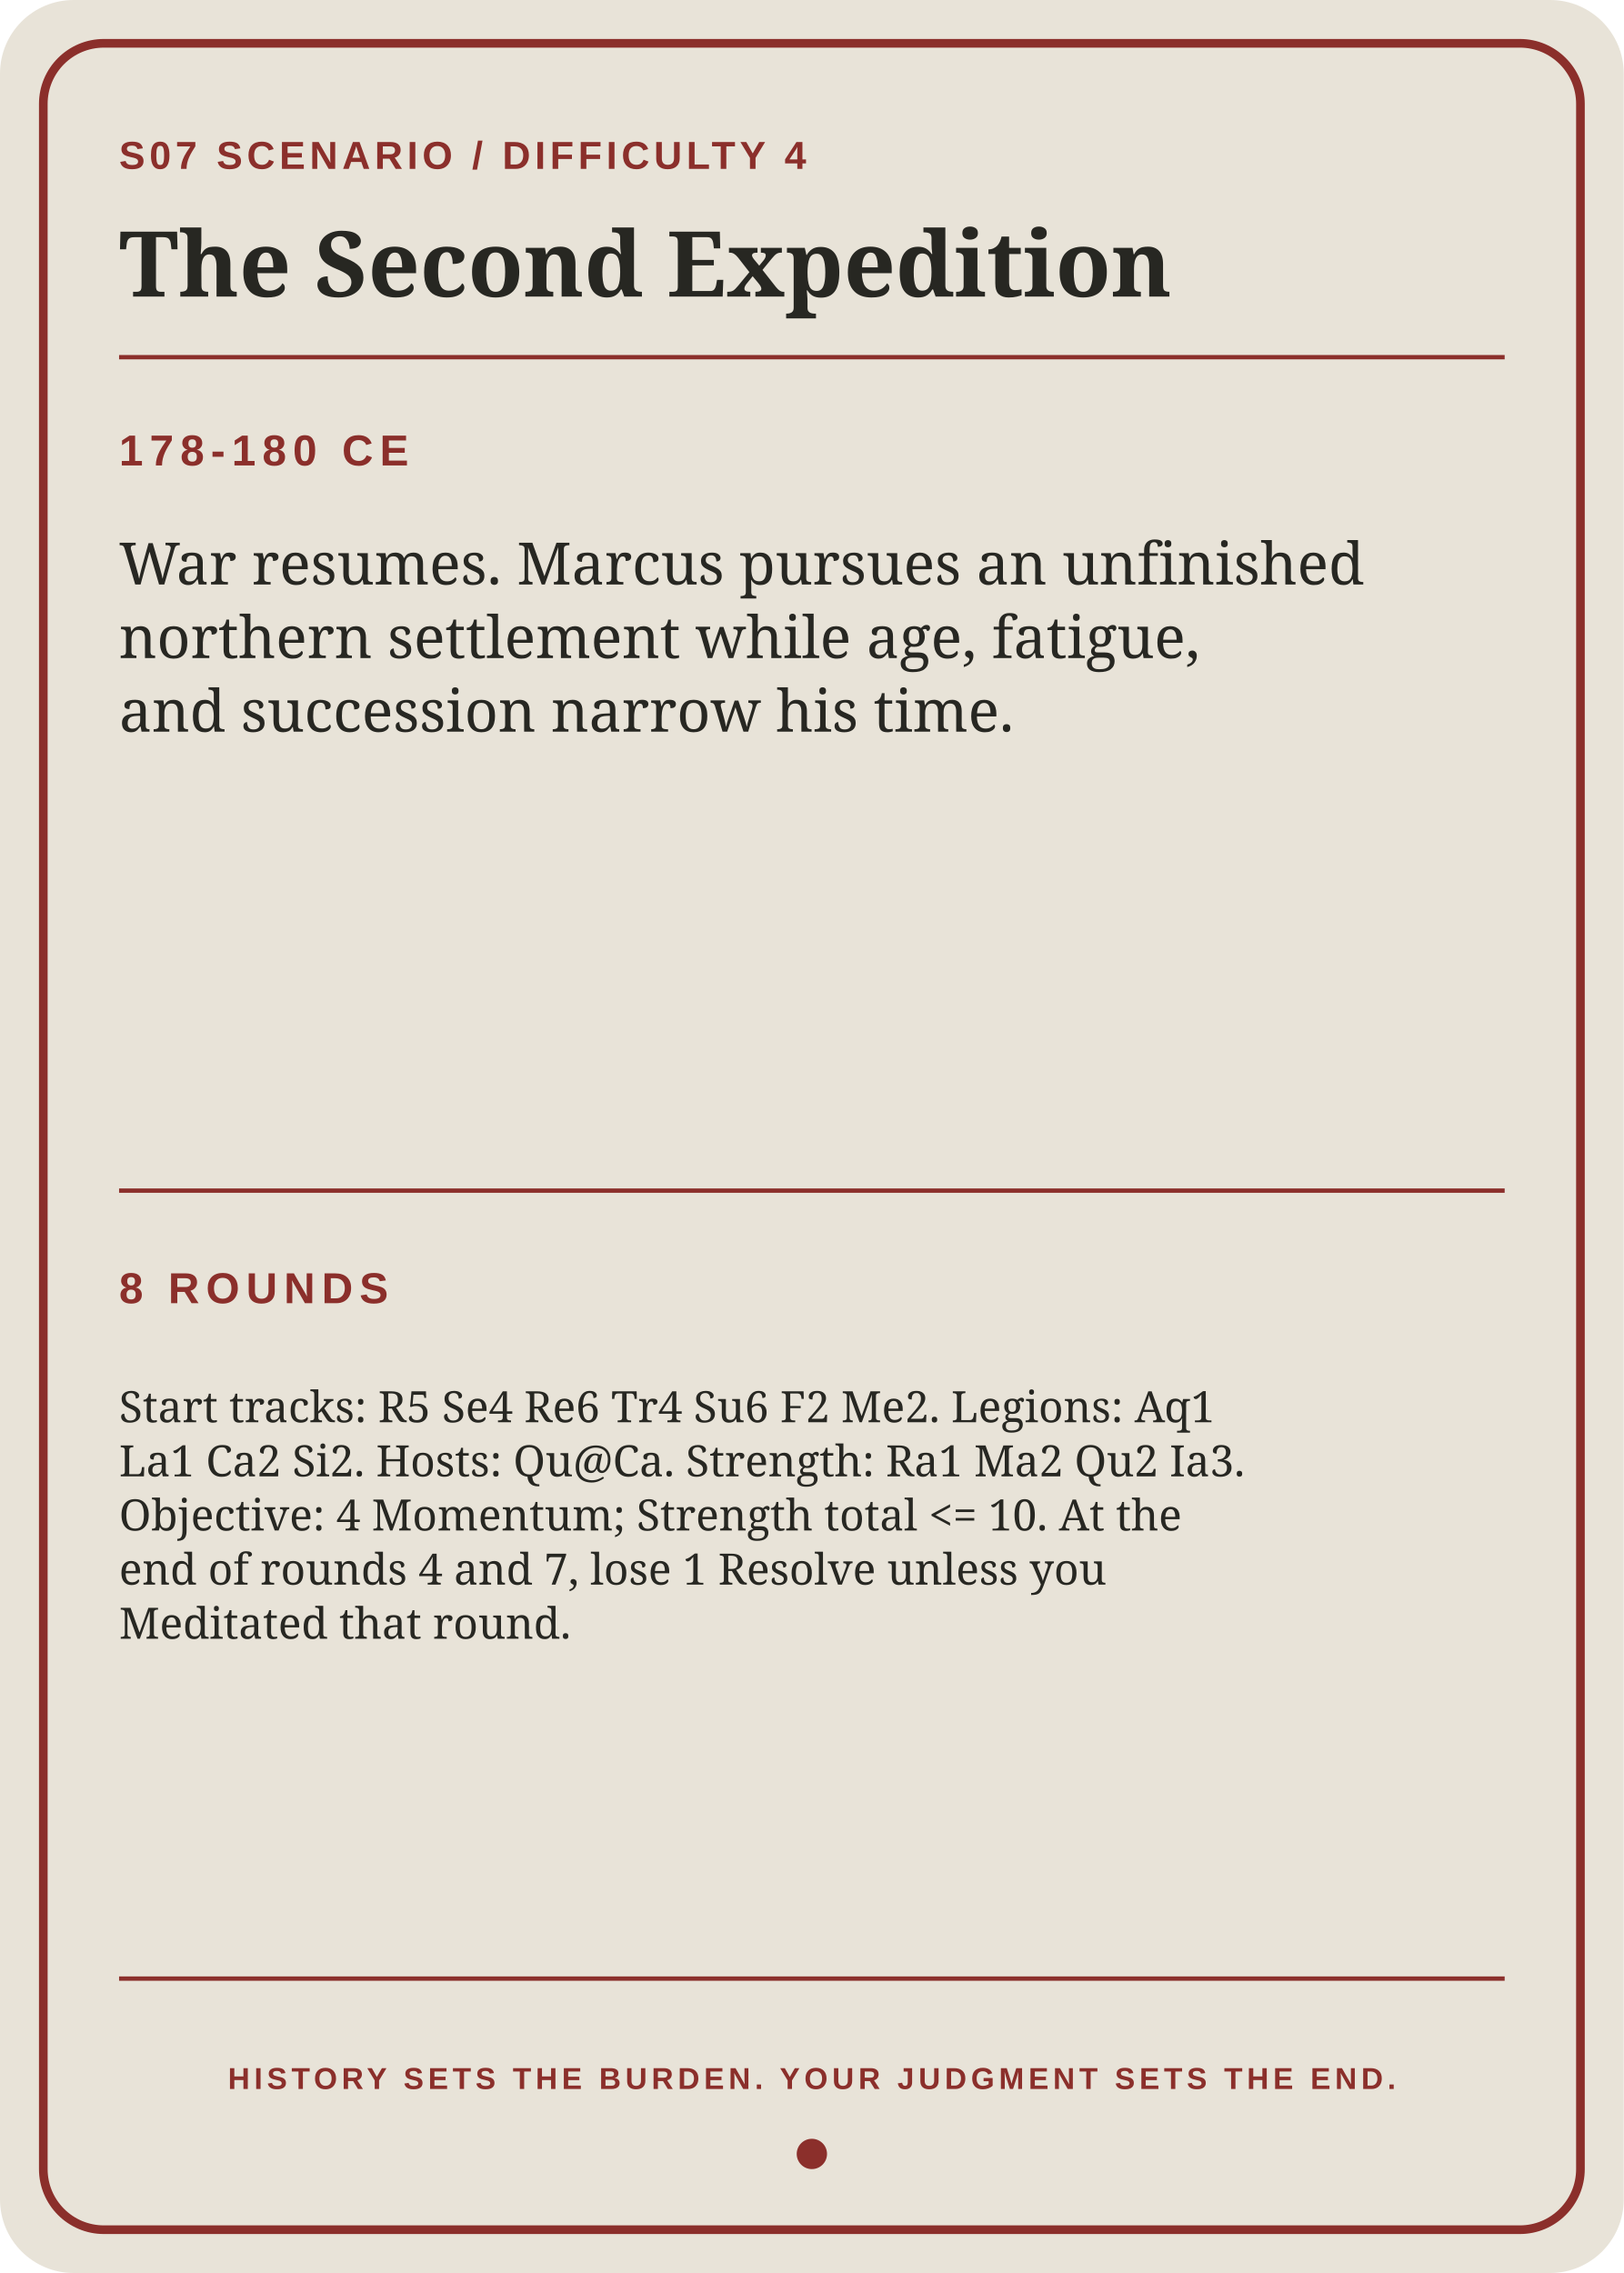
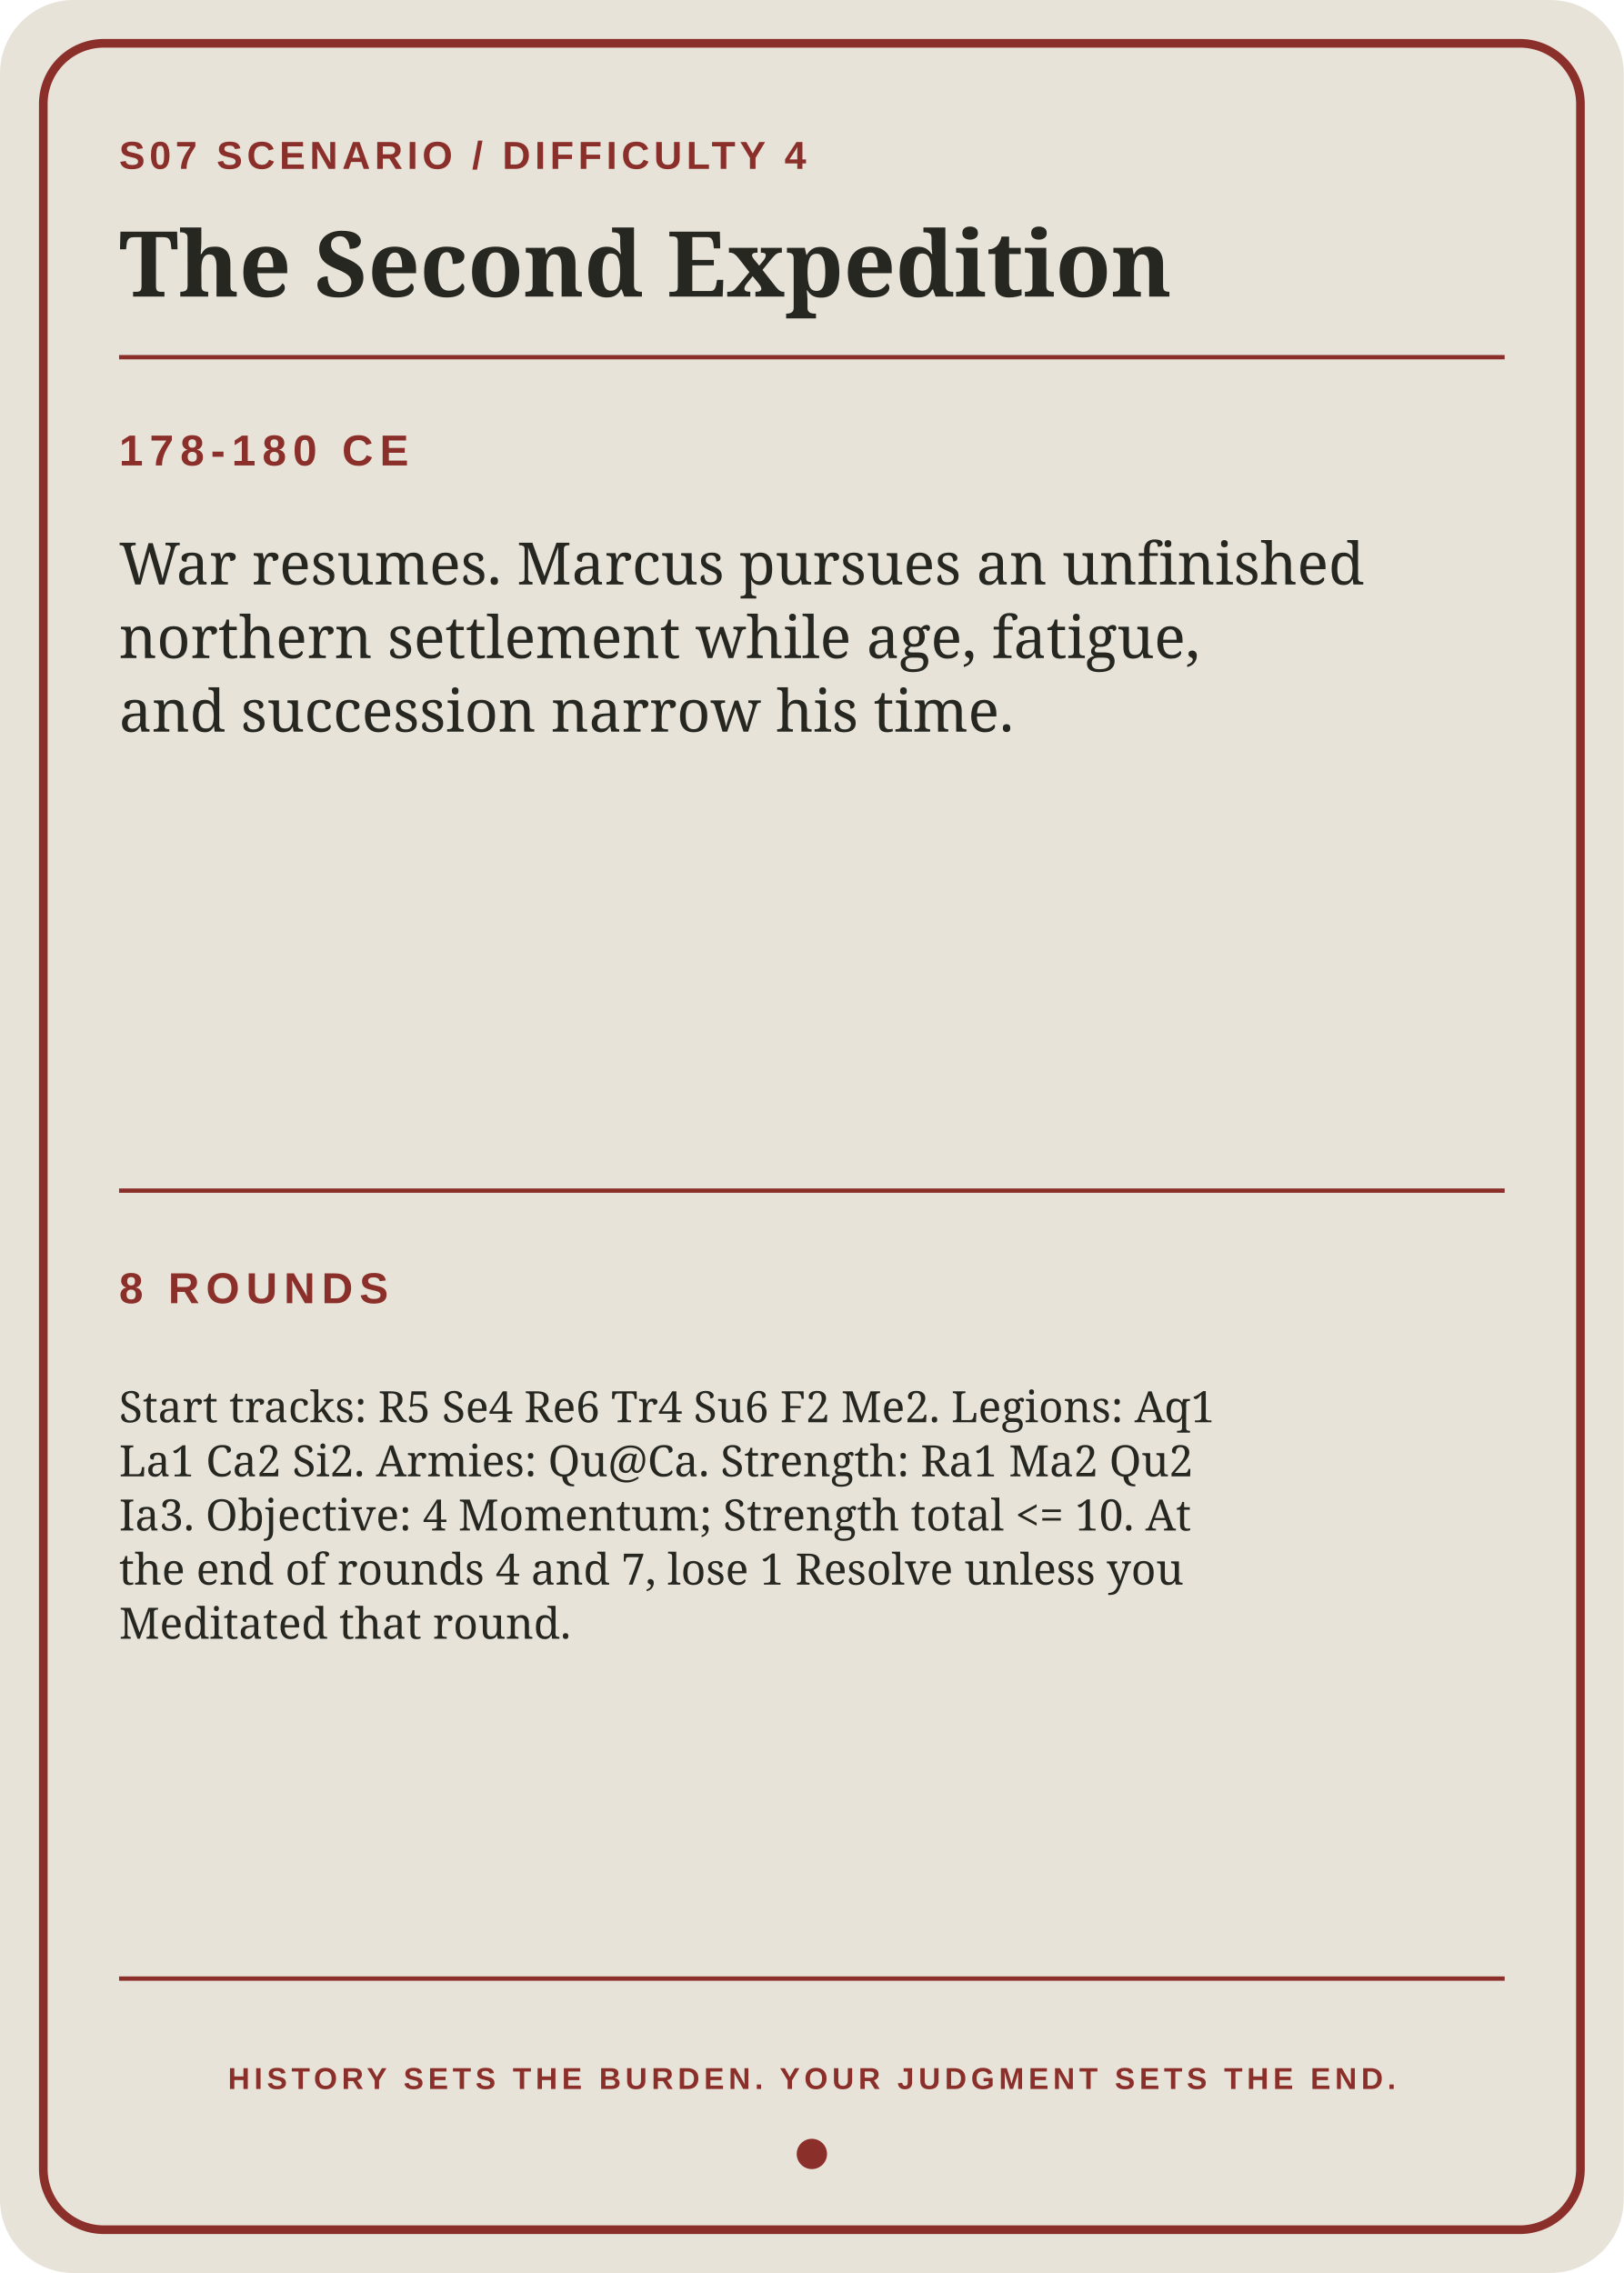
<svg xmlns="http://www.w3.org/2000/svg" width="2.5in" height="3.5in" viewBox="0 0 750 1050">
  <rect width="750" height="1050" rx="34" fill="#e8e3d8" />
  <rect x="20" y="20" width="710" height="1010" rx="28" fill="none" stroke="#8b2f2b" stroke-width="4" />
  <path d="M55 165H695M55 550H695M55 914H695" stroke="#8b2f2b" stroke-width="2" />
  <text x="55" y="78" fill="#8b2f2b" font-family="Arial,sans-serif" font-size="18" font-weight="bold" letter-spacing="2">S07  SCENARIO / DIFFICULTY 4</text>
  <text x="55" y="137" fill="#272722" font-family="Georgia,serif" font-size="42" font-weight="bold">The Second Expedition</text>
  <text x="55" y="215" fill="#8b2f2b" font-family="Arial,sans-serif" font-size="20" font-weight="bold" letter-spacing="3">178-180 CE</text>
  <text x="55" y="270" fill="#272722" font-family="Georgia,serif" font-size="27">
    <tspan x="55" dy="0">War resumes. Marcus pursues an unfinished</tspan>
    <tspan x="55" dy="34">northern settlement while age, fatigue,</tspan>
    <tspan x="55" dy="34">and succession narrow his time.</tspan>
  </text>
  <text x="55" y="602" fill="#8b2f2b" font-family="Arial,sans-serif" font-size="20" font-weight="bold" letter-spacing="3">8 ROUNDS</text>
  <text x="55" y="657" fill="#272722" font-family="Georgia,serif" font-size="20">
    <tspan x="55" dy="0">Start tracks: R5 Se4 Re6 Tr4 Su6 F2 Me2. Legions: Aq1</tspan>
-     <tspan x="55" dy="25">La1 Ca2 Si2. Hosts: Qu@Ca. Strength: Ra1 Ma2 Qu2 Ia3.</tspan>
-     <tspan x="55" dy="25">Objective: 4 Momentum; Strength total &lt;= 10. At the</tspan>
-     <tspan x="55" dy="25">end of rounds 4 and 7, lose 1 Resolve unless you</tspan>
+     <tspan x="55" dy="25">La1 Ca2 Si2. Armies: Qu@Ca. Strength: Ra1 Ma2 Qu2</tspan>
+     <tspan x="55" dy="25">Ia3. Objective: 4 Momentum; Strength total &lt;= 10. At</tspan>
+     <tspan x="55" dy="25">the end of rounds 4 and 7, lose 1 Resolve unless you</tspan>
    <tspan x="55" dy="25">Meditated that round.</tspan>
  </text>
  <text x="375" y="965" text-anchor="middle" fill="#8b2f2b" font-family="Arial,sans-serif" font-size="14" font-weight="bold" letter-spacing="2">HISTORY SETS THE BURDEN. YOUR JUDGMENT SETS THE END.</text>
  <circle cx="375" cy="995" r="7" fill="#8b2f2b" />
</svg>
